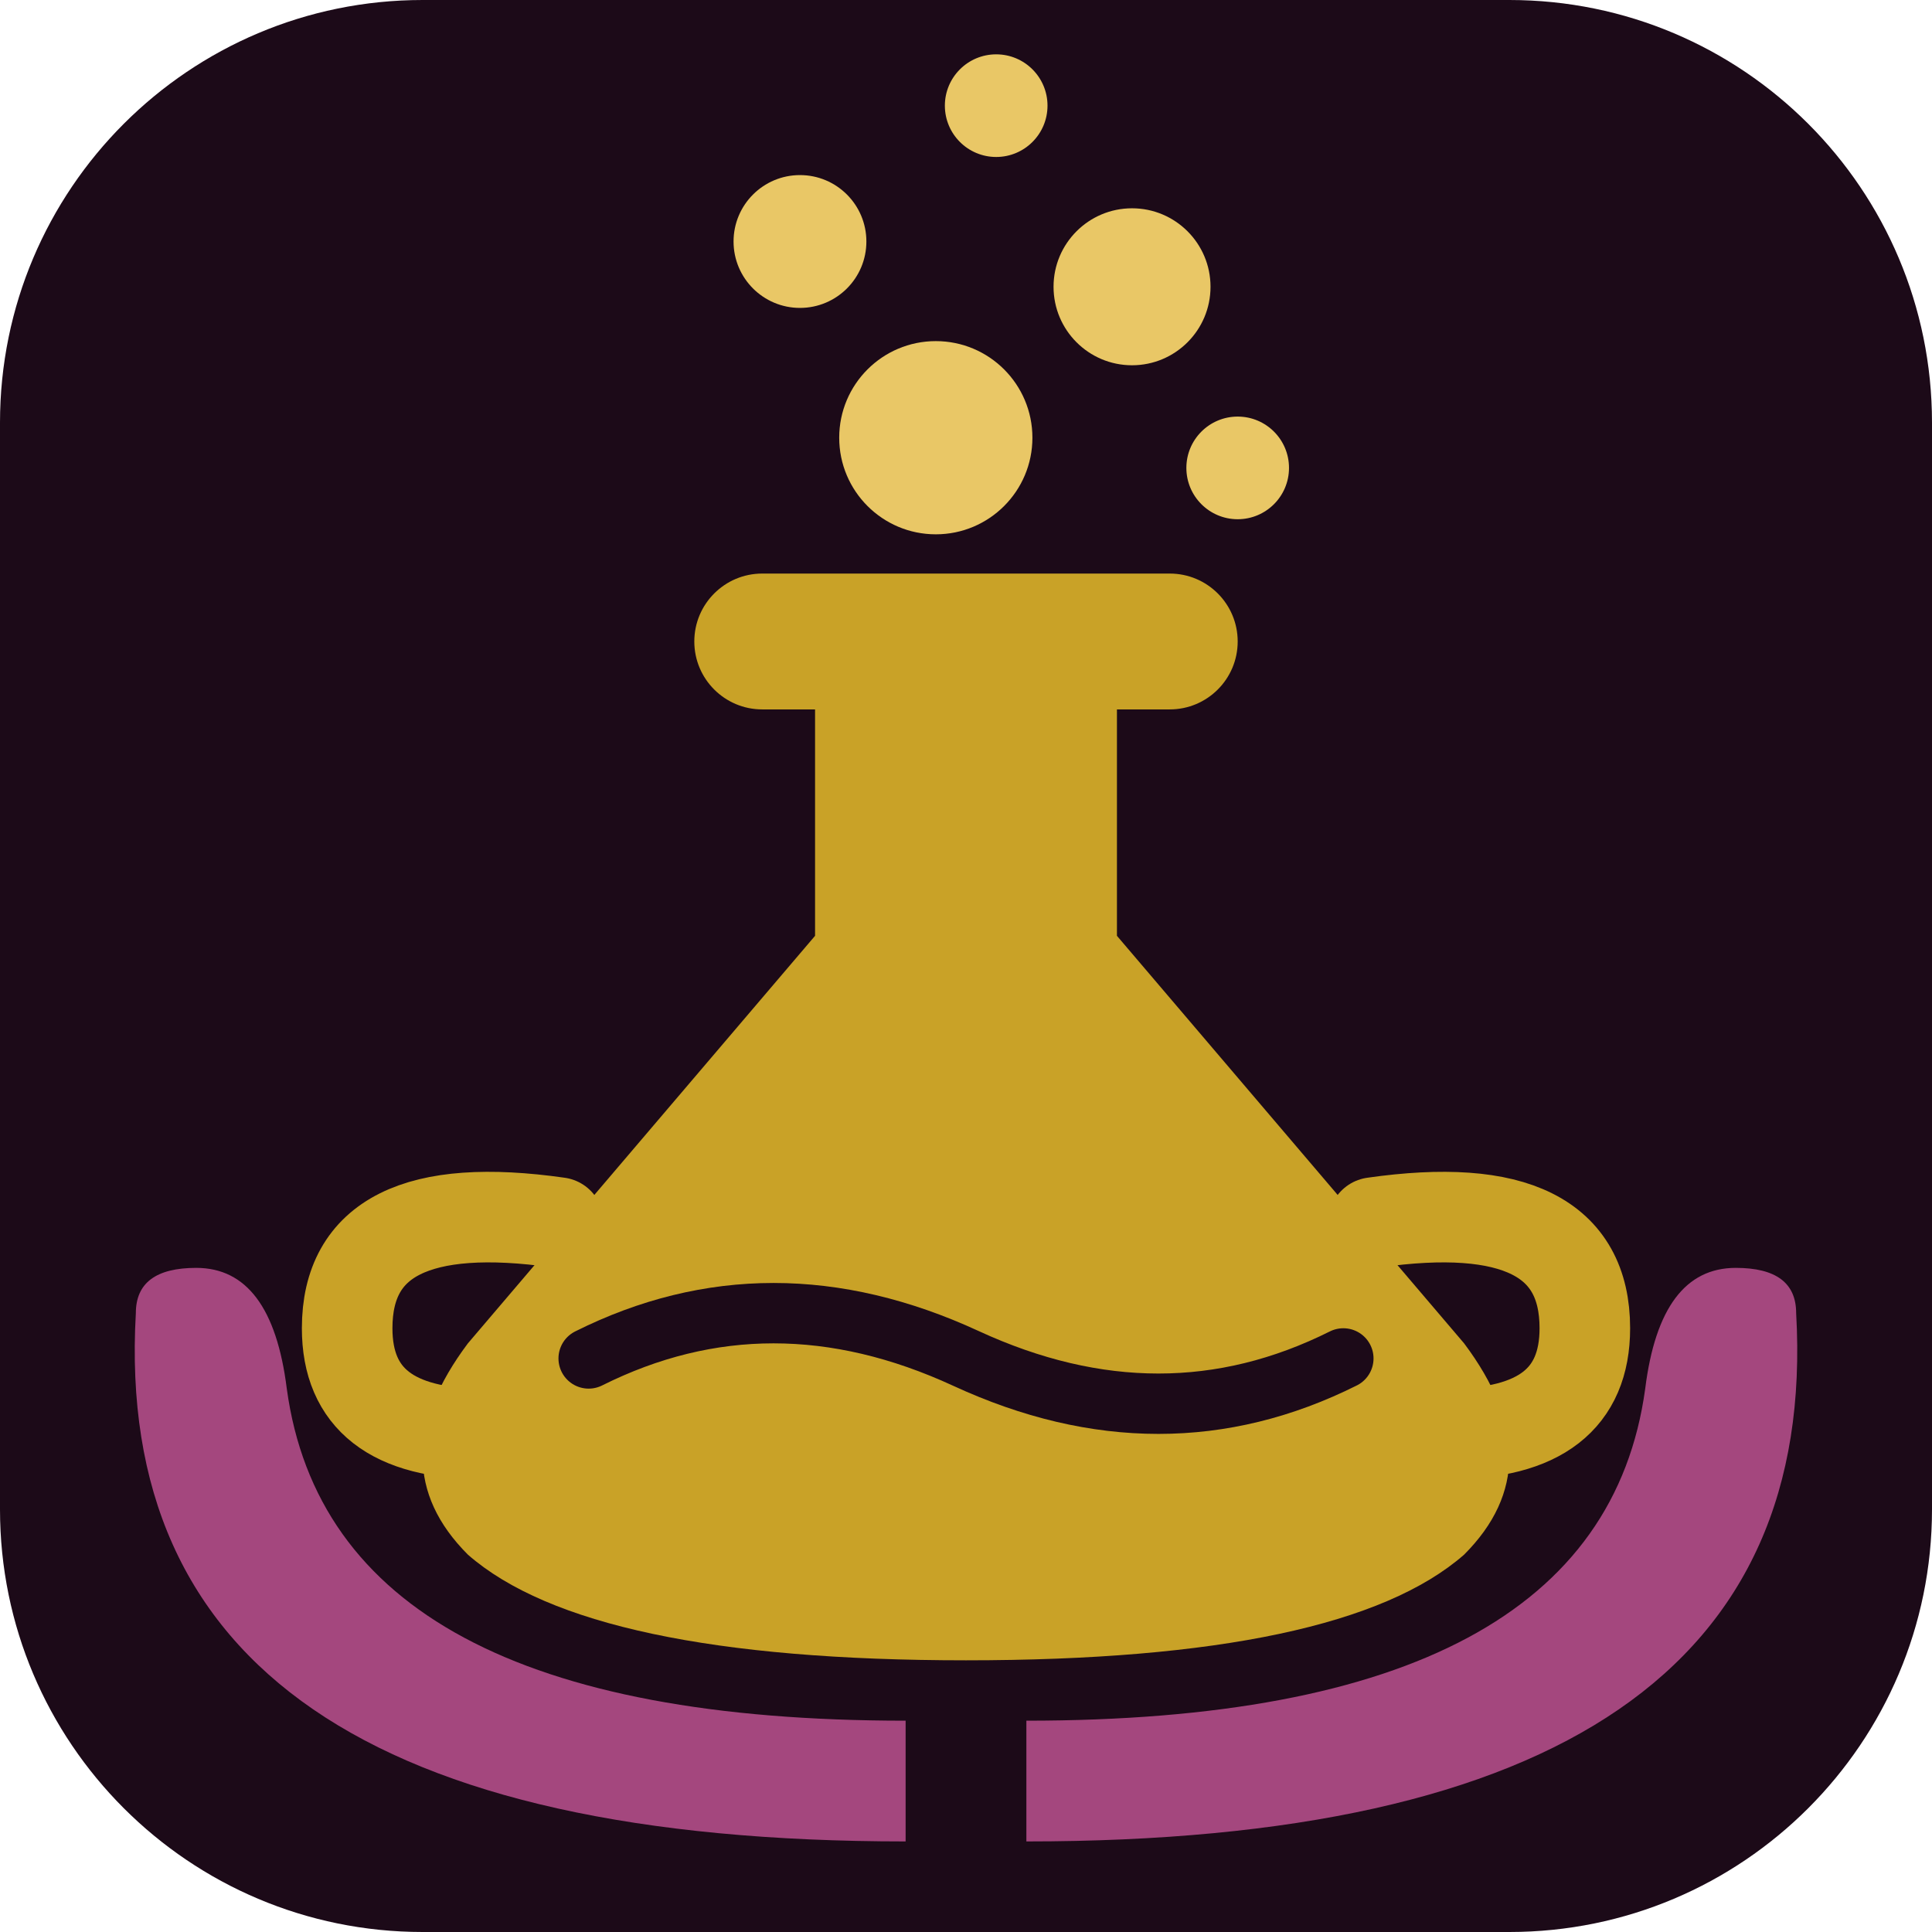
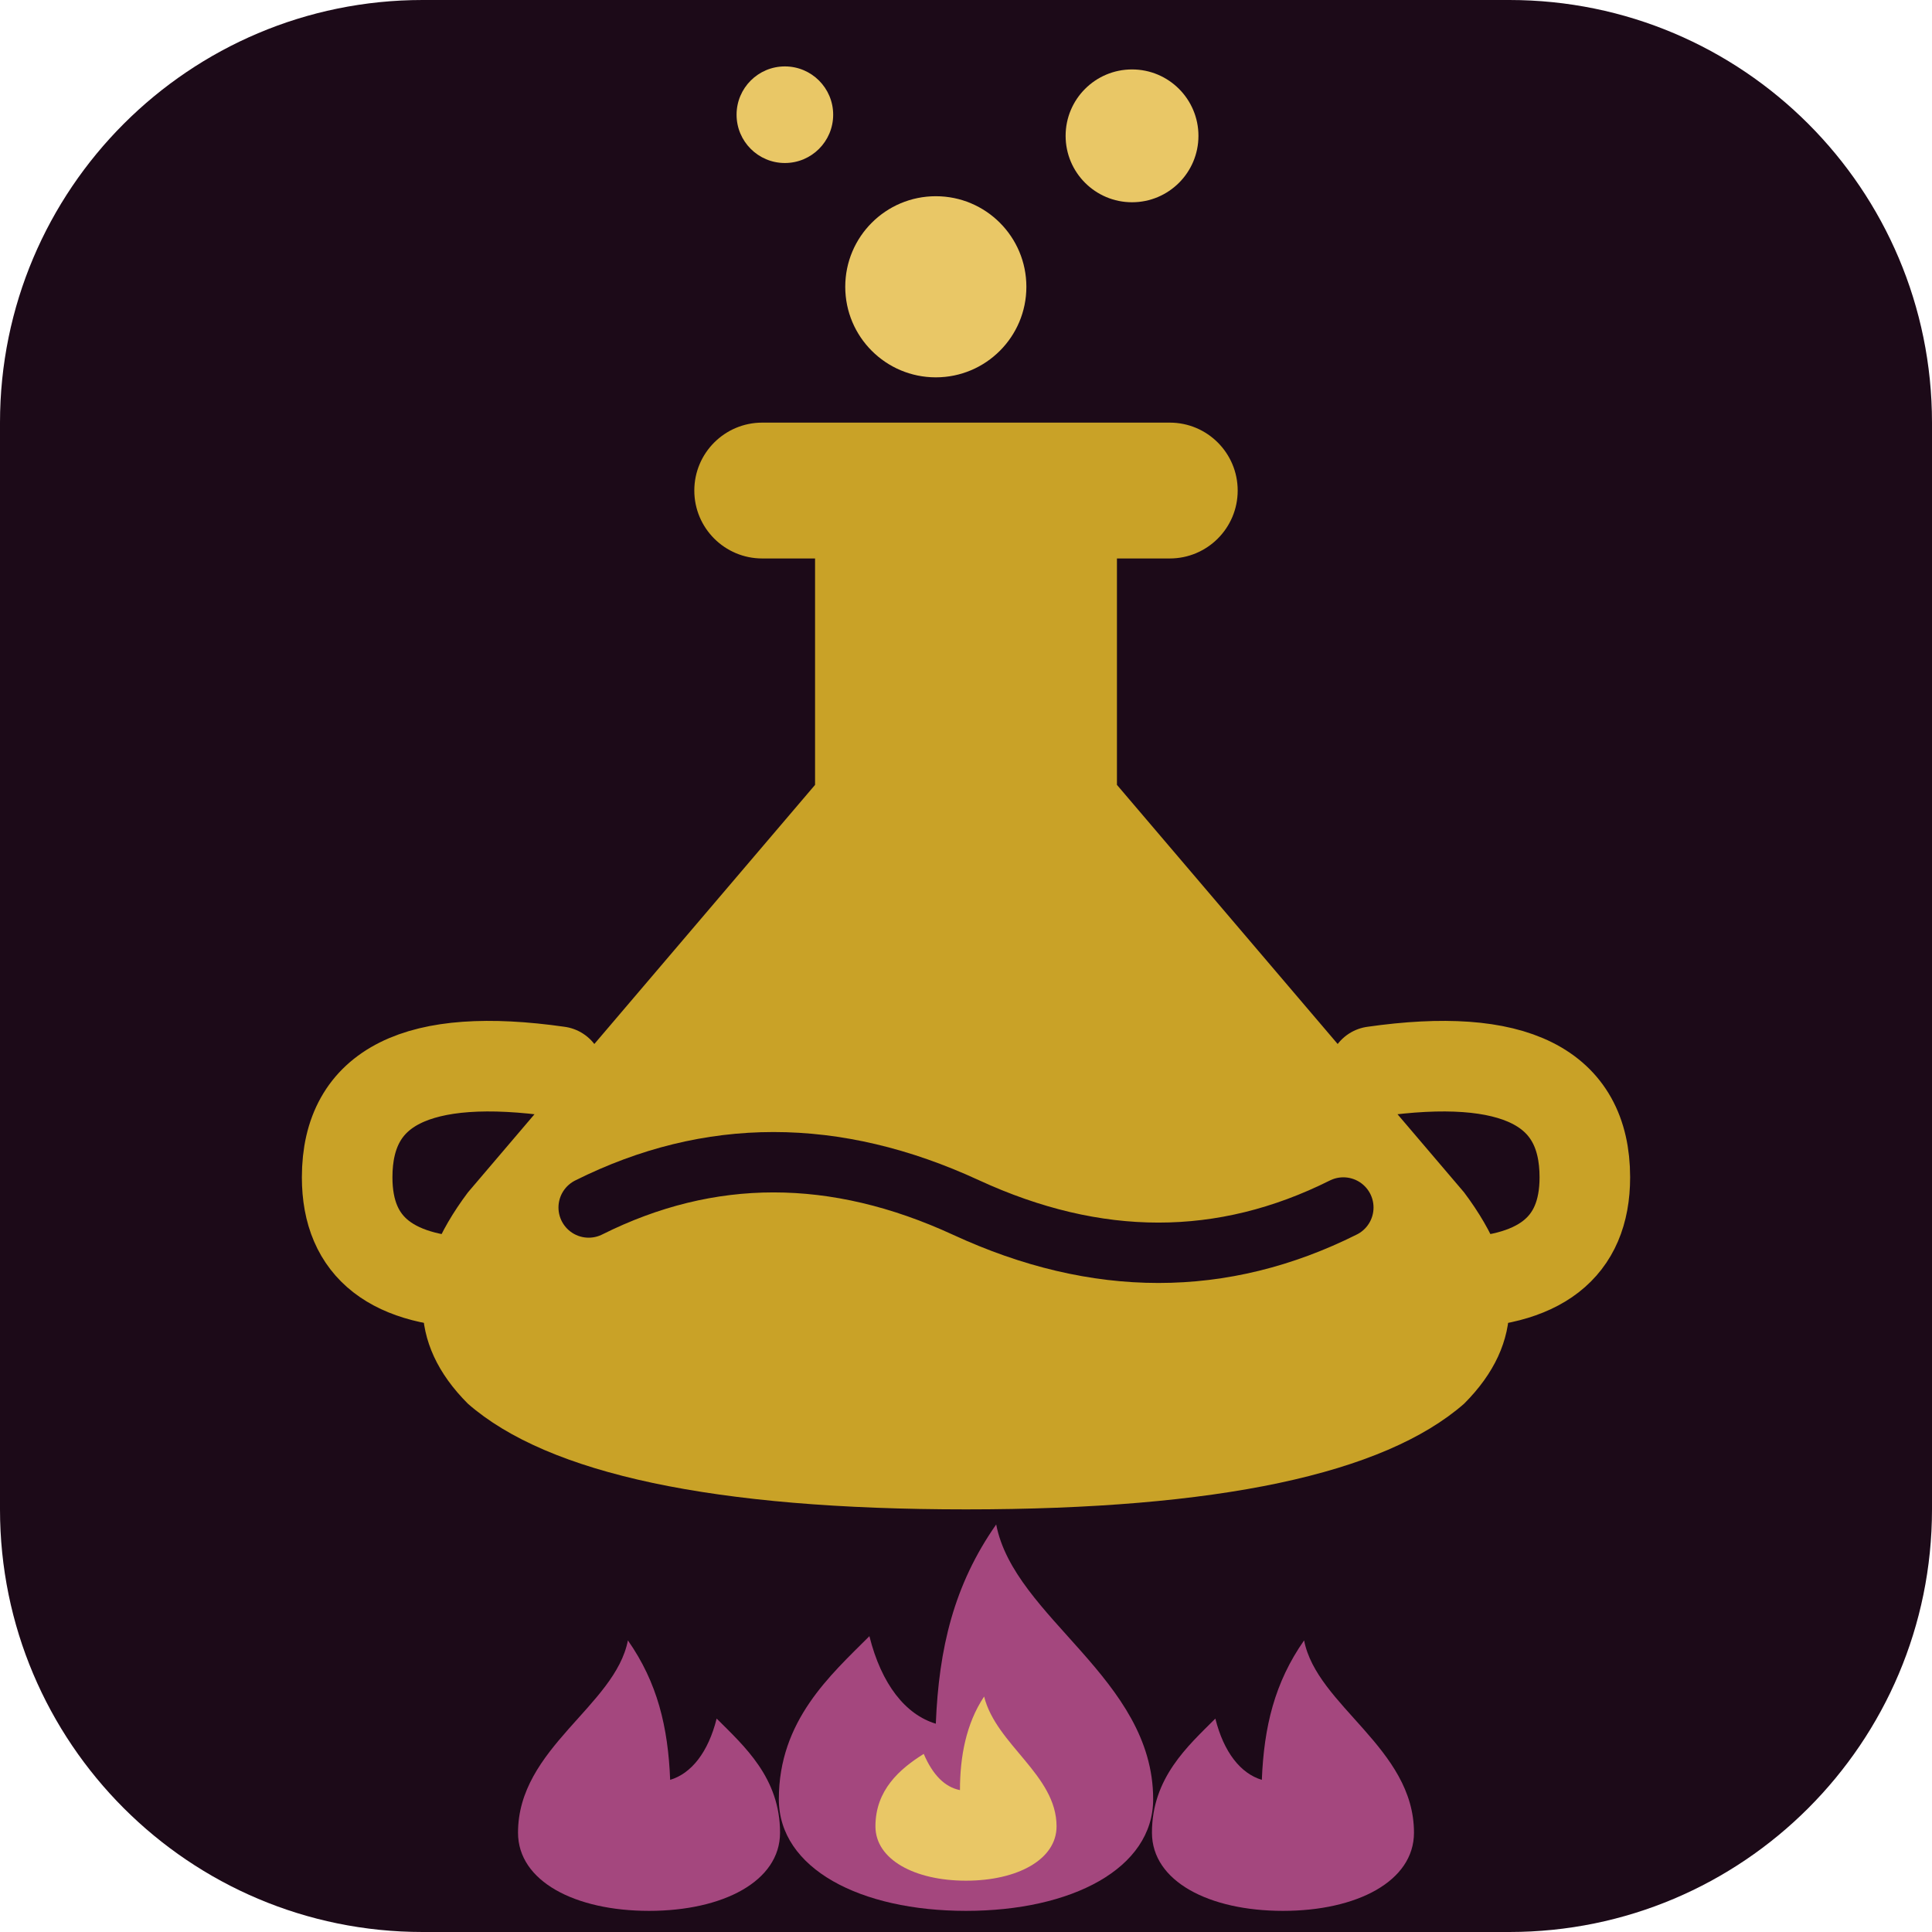
<svg xmlns="http://www.w3.org/2000/svg" viewBox="0 0 64 64">
  <rect width="64" height="64" rx="14" fill="#1C0A18" />
  <g fill="#E9C766">
-     <circle cx="31" cy="14.5" r="3.2" />
-     <circle cx="37.5" cy="9.5" r="2.6" />
-     <circle cx="26.5" cy="8" r="2.2" />
-     <circle cx="33" cy="3.5" r="1.7" />
-     <circle cx="41" cy="15.5" r="1.7" />
+     <circle cx="31" cy="9.5" r="3" />
+     <circle cx="37.5" cy="4.5" r="2.2" />
+     <circle cx="26" cy="3.8" r="1.6" />
  </g>
  <g fill="none" stroke="#C9A227" stroke-width="3" stroke-linecap="round">
-     <path d="M18.5 40.5 Q11.5 39.5 11.5 44 Q11.5 47.5 16 47.5" />
-     <path d="M45.5 40.5 Q52.5 39.5 52.5 44 Q52.5 47.5 48 47.5" />
+     <path d="M18.5 35.5 Q11.5 34.5 11.5 39 Q11.5 42.5 16 42.5" />
+     <path d="M45.5 35.5 Q52.5 34.5 52.5 39 Q52.5 42.5 48 42.5" />
  </g>
  <g fill="#C9A227">
-     <rect x="23" y="19" width="18" height="4.5" rx="2.25" />
-     <path d="M27 23 V31 L15.5 44.5 Q12.5 48.5 15.5 51.5 Q19.5 55 32 55 Q44.5 55 48.5 51.5 Q51.5 48.5 48.5 44.5 L37 31 V23 Z" />
+     <rect x="23" y="14" width="18" height="4.5" rx="2.25" />
+     <path d="M27 18 V26 L15.5 39.5 Q12.5 43.5 15.5 46.5 Q19.5 50 32 50 Q44.5 50 48.5 46.5 Q51.5 43.5 48.5 39.5 L37 26 V18 Z" />
  </g>
-   <path d="M19.5 45 Q25.5 42 32 45 T44.5 45" fill="none" stroke="#1C0A18" stroke-width="2" stroke-linecap="round" />
+   <path d="M19.5 40 Q25.5 37 32 40 T44.5 40" fill="none" stroke="#1C0A18" stroke-width="2" stroke-linecap="round" />
  <g fill="#A4477E">
-     <path d="M4.5 43.5 Q3.5 61 30 61 V57 Q11 57 9.5 46 Q9 42 6.5 42 Q4.5 42 4.5 43.5 Z" />
-     <path d="M59.5 43.5 Q60.5 61 34 61 V57 Q53 57 54.5 46 Q55 42 57.5 42 Q59.5 42 59.5 43.5 Z" />
+     <path d="M33 50.5 C33.6 53.6 38.2 55.6 38.2 59.6 C38.2 61.9 35.5 63.3 32 63.3 C28.5 63.3 25.8 61.9 25.8 59.6 C25.8 57 27.5 55.5 28.8 54.2 C29.2 55.8 30 56.8 31 57.1 C31.1 54.6 31.6 52.5 33 50.5 Z" />
+     <path transform="translate(21.5 63.3) scale(-0.7 0.7) translate(-32 -63.3)" d="M33 50.5 C33.6 53.6 38.2 55.6 38.2 59.6 C38.2 61.9 35.5 63.3 32 63.3 C28.5 63.3 25.8 61.9 25.8 59.6 C25.8 57 27.5 55.5 28.8 54.2 C29.2 55.8 30 56.8 31 57.1 C31.1 54.6 31.6 52.5 33 50.5 Z" />
+     <path transform="translate(42.5 63.3) scale(0.7) translate(-32 -63.3)" d="M33 50.5 C33.6 53.6 38.2 55.6 38.2 59.6 C38.2 61.9 35.5 63.3 32 63.3 C28.5 63.3 25.8 61.9 25.8 59.6 C25.8 57 27.5 55.5 28.8 54.2 C29.2 55.8 30 56.8 31 57.1 C31.1 54.6 31.6 52.5 33 50.5 Z" />
  </g>
+   <path fill="#E9C766" d="M32.6 56.2 C33 57.8 35 58.8 35 60.5 C35 61.6 33.7 62.3 32 62.3 C30.3 62.3 29 61.6 29 60.5 C29 59.3 29.8 58.6 30.6 58.1 C30.9 58.8 31.3 59.2 31.8 59.3 C31.8 58.2 32 57.1 32.6 56.2 Z" />
</svg>
